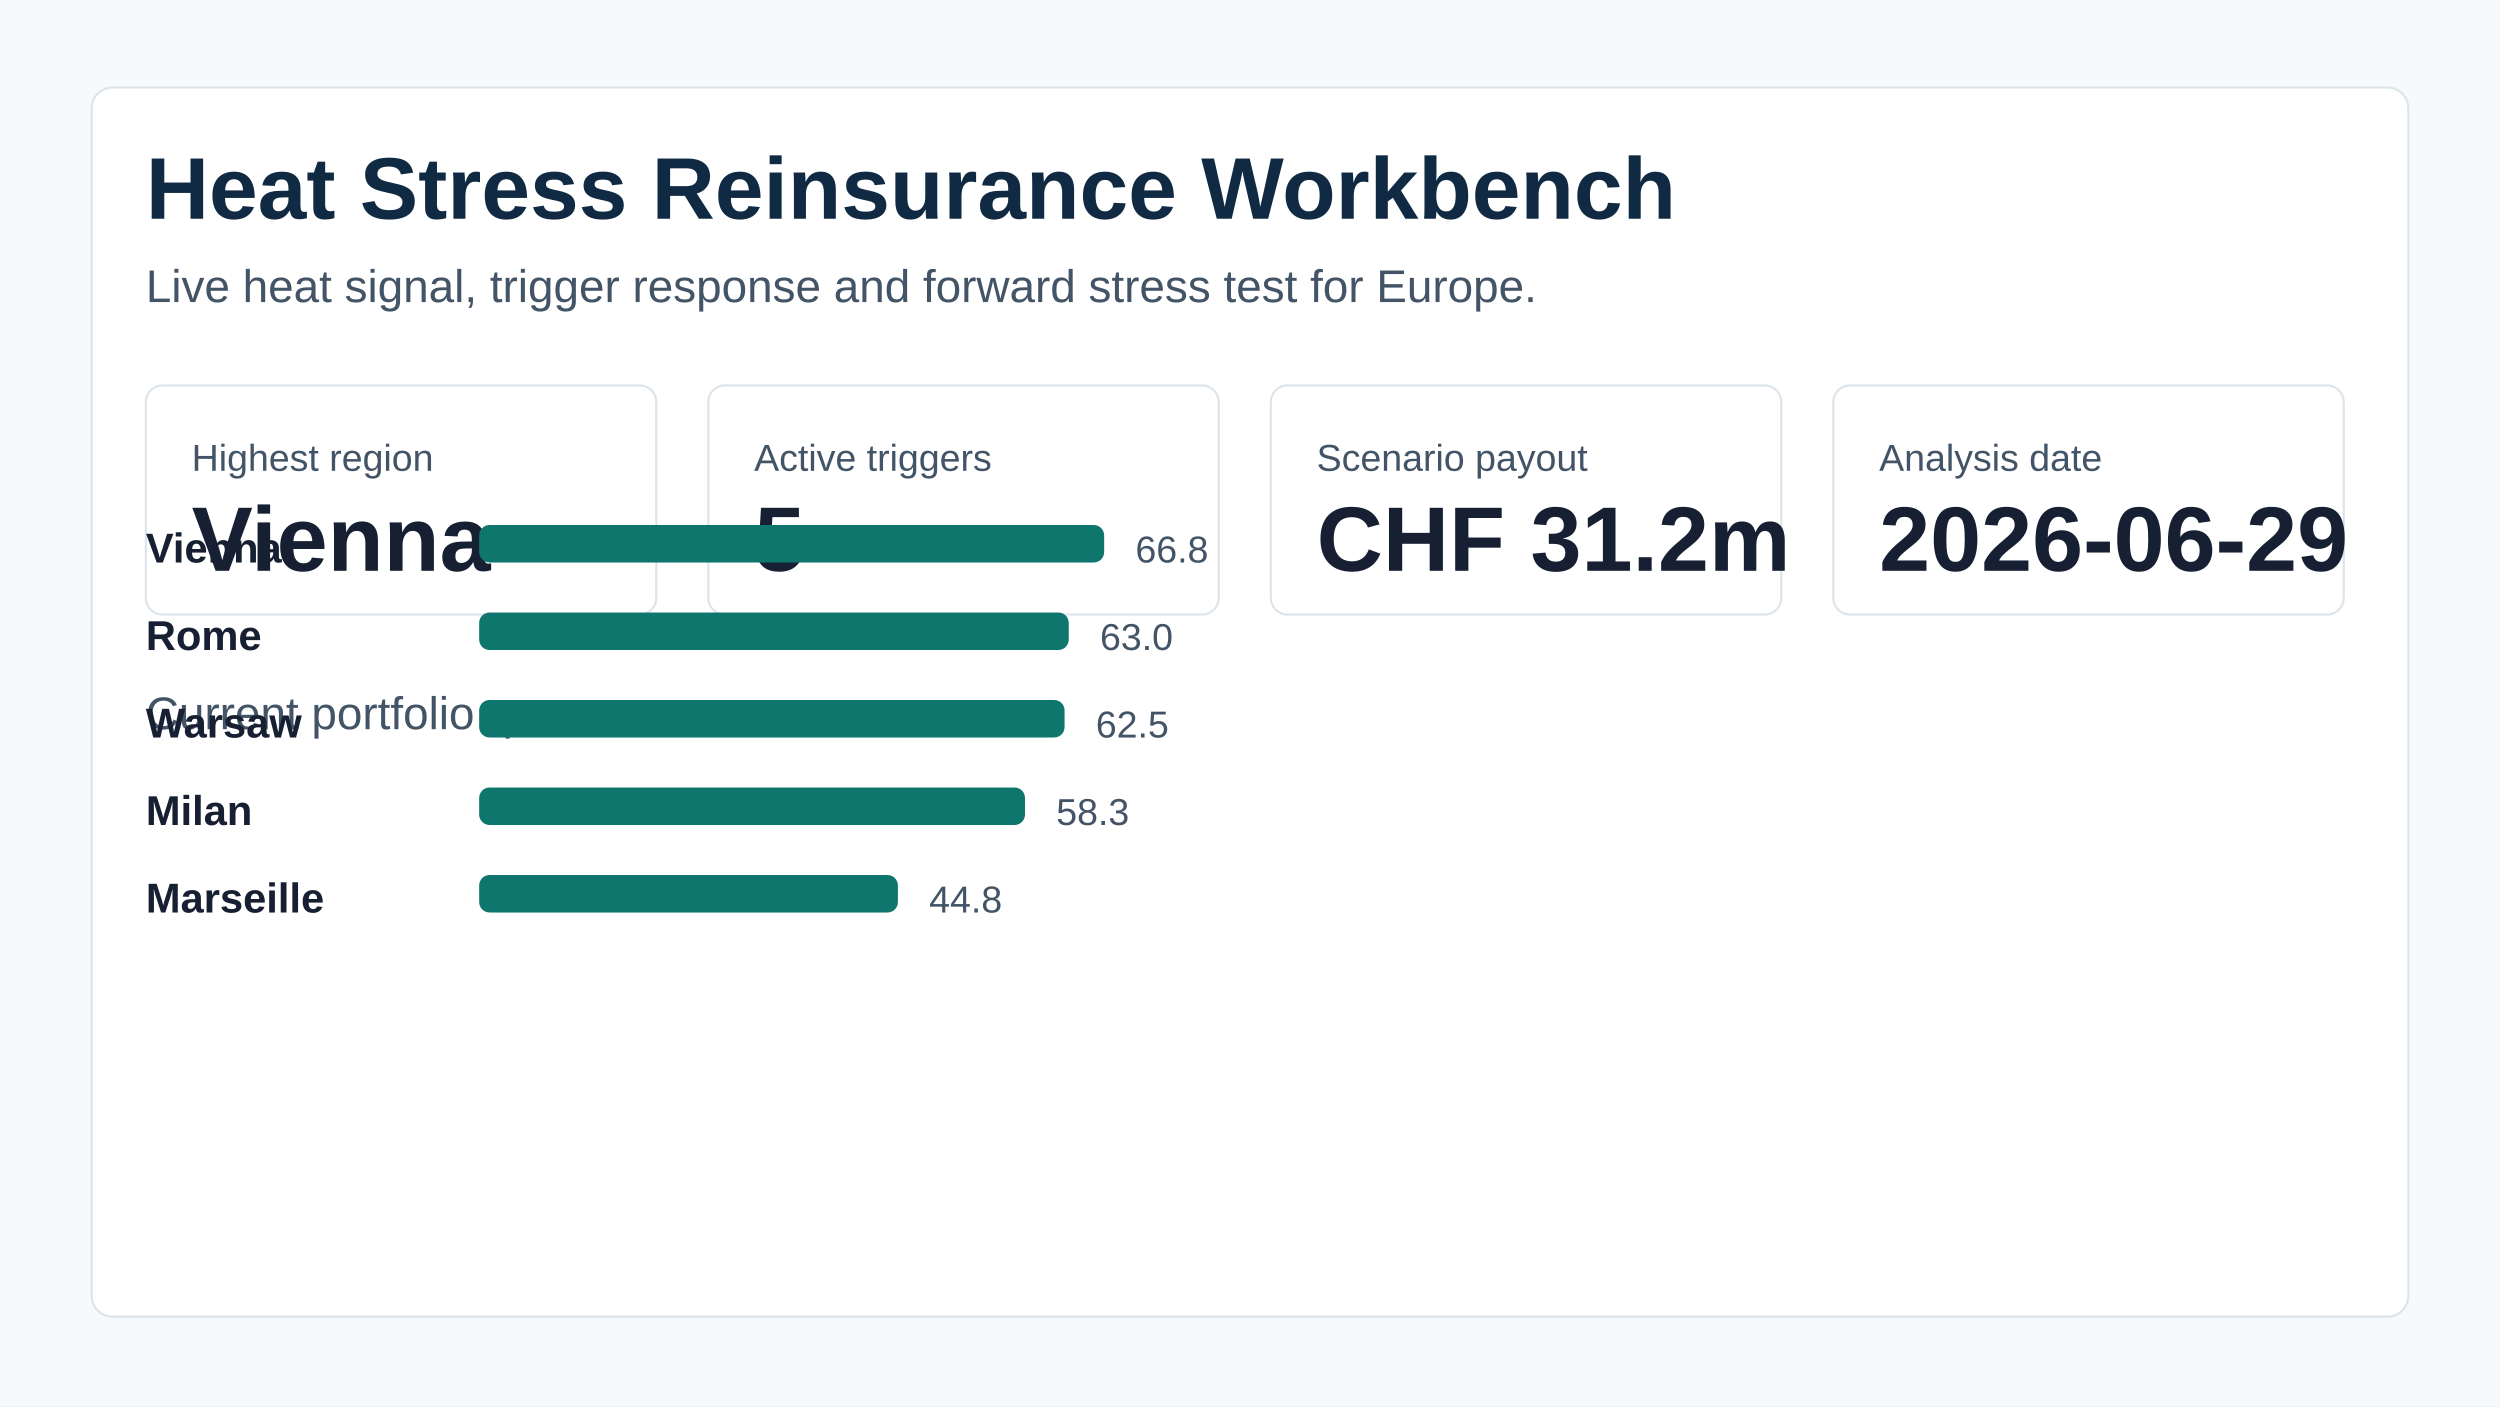
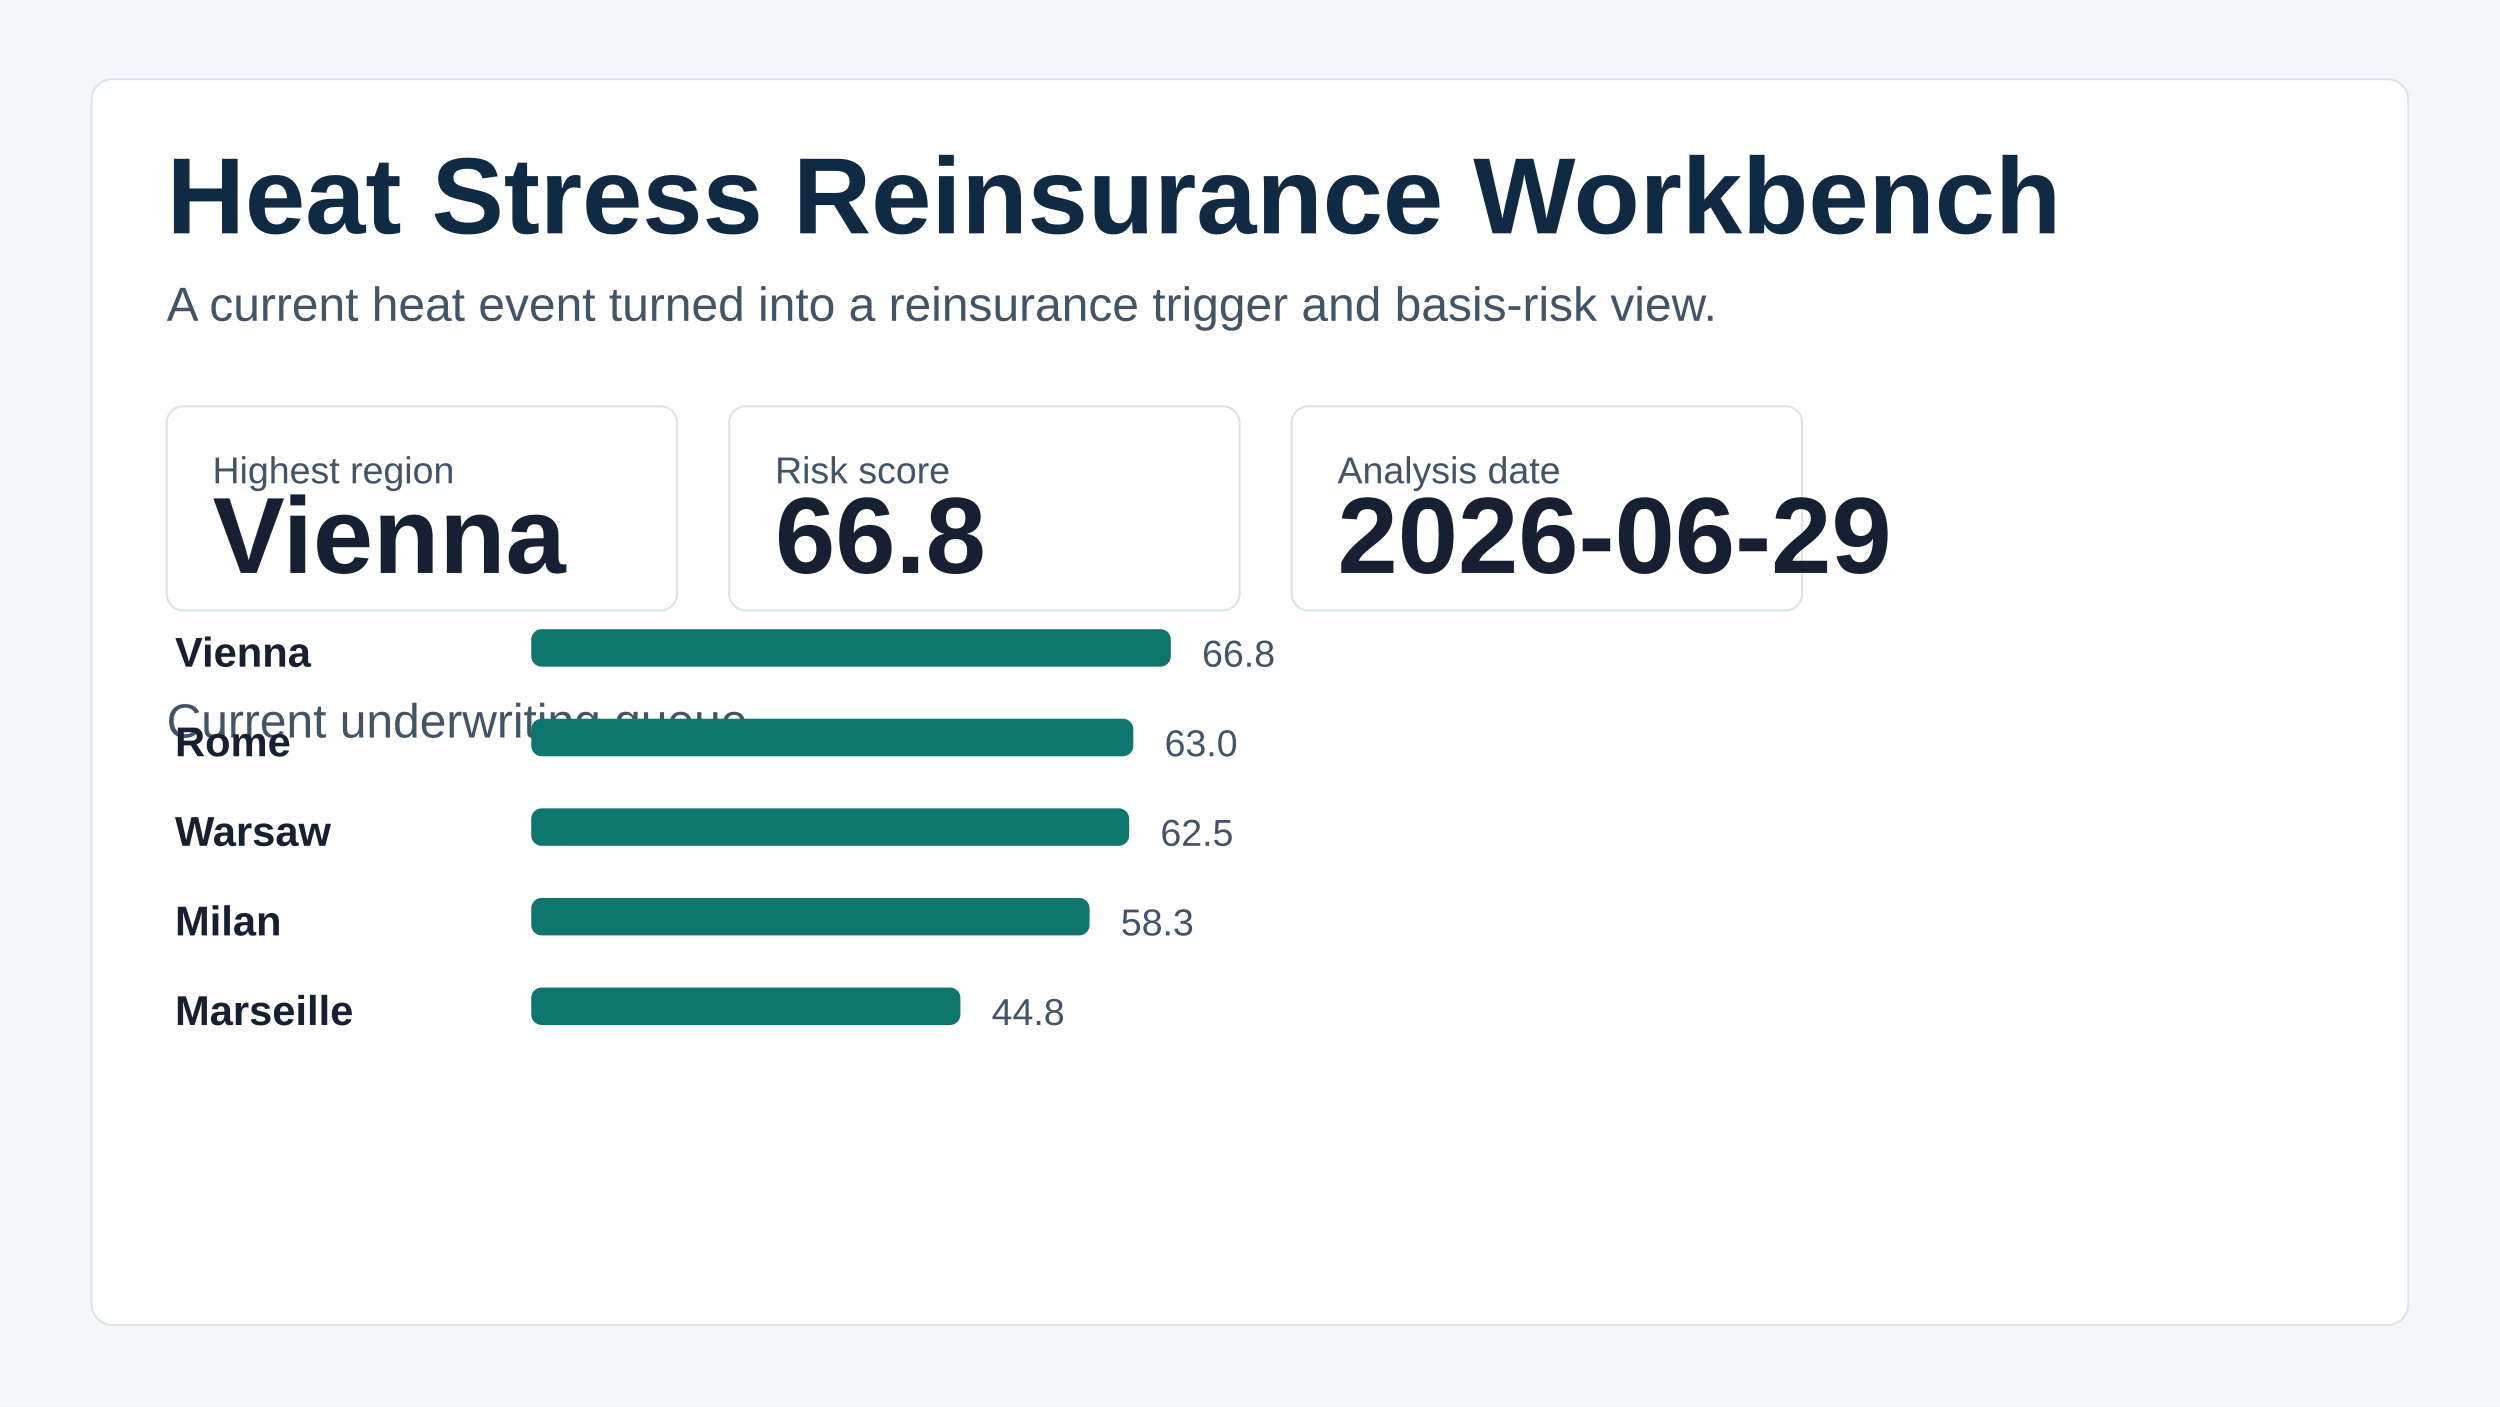
<svg xmlns="http://www.w3.org/2000/svg" width="1200" height="675" viewBox="0 0 1200 675">
  <style>
- .bg { fill: #f7fafc; }
- .card { fill: #ffffff; stroke: #dbe4ea; stroke-width: 1; }
- .title { font: 700 42px Arial, sans-serif; fill: #102a43; }
- .subtitle { font: 400 22px Arial, sans-serif; fill: #425466; }
- .metric { font: 700 44px Arial, sans-serif; fill: #172033; }
- .small { font: 400 18px Arial, sans-serif; fill: #425466; }
- .label { font: 700 20px Arial, sans-serif; fill: #172033; }
+ .bg { fill: #f4f7f9; }
+ .panel { fill: #fff; stroke: #dbe4ea; stroke-width: 1; }
+ .title { font: 700 52px Arial, sans-serif; fill: #102a43; }
+ .copy { font: 400 23px Arial, sans-serif; fill: #425466; }
+ .metric { font: 700 52px Arial, sans-serif; fill: #172033; }
+ .note { font: 400 18px Arial, sans-serif; fill: #425466; }
+ .city { font: 700 20px Arial, sans-serif; fill: #172033; }
</style>
  <rect class="bg" width="1200" height="675" />
-   <rect class="card" x="44" y="42" width="1112" height="590" rx="10" />
-   <text x="70" y="105" class="title">Heat Stress Reinsurance Workbench</text>
-   <text x="70" y="145" class="subtitle">Live heat signal, trigger response and forward stress test for Europe.</text>
-   <rect class="card" x="70" y="185" width="245" height="110" rx="8" />
-   <text x="92" y="226" class="small">Highest region</text>
-   <text x="92" y="274" class="metric">Vienna</text>
-   <rect class="card" x="340" y="185" width="245" height="110" rx="8" />
-   <text x="362" y="226" class="small">Active triggers</text>
-   <text x="362" y="274" class="metric">5</text>
-   <rect class="card" x="610" y="185" width="245" height="110" rx="8" />
-   <text x="632" y="226" class="small">Scenario payout</text>
-   <text x="632" y="274" class="metric">CHF 31.2m</text>
-   <rect class="card" x="880" y="185" width="245" height="110" rx="8" />
-   <text x="902" y="226" class="small">Analysis date</text>
-   <text x="902" y="274" class="metric">2026-06-29</text>
-   <text x="70" y="350" class="subtitle">Current portfolio queue</text>
-   <text x="70" y="270" class="label">Vienna</text>
-   <rect x="230" y="252" width="300" height="18" rx="5" fill="#0f766e" />
-   <text x="545" y="270" class="small">66.8</text>
-   <text x="70" y="312" class="label">Rome</text>
-   <rect x="230" y="294" width="283" height="18" rx="5" fill="#0f766e" />
-   <text x="528" y="312" class="small">63.0</text>
-   <text x="70" y="354" class="label">Warsaw</text>
-   <rect x="230" y="336" width="281" height="18" rx="5" fill="#0f766e" />
-   <text x="526" y="354" class="small">62.5</text>
-   <text x="70" y="396" class="label">Milan</text>
-   <rect x="230" y="378" width="262" height="18" rx="5" fill="#0f766e" />
-   <text x="507" y="396" class="small">58.3</text>
-   <text x="70" y="438" class="label">Marseille</text>
-   <rect x="230" y="420" width="201" height="18" rx="5" fill="#0f766e" />
-   <text x="446" y="438" class="small">44.8</text>
+   <rect class="panel" x="44" y="38" width="1112" height="598" rx="10" />
+   <text x="80" y="112" class="title">Heat Stress Reinsurance Workbench</text>
+   <text x="80" y="154" class="copy">A current heat event turned into a reinsurance trigger and basis-risk view.</text>
+   <rect class="panel" x="80" y="195" width="245" height="98" rx="8" />
+   <text x="102" y="232" class="note">Highest region</text>
+   <text x="102" y="275" class="metric">Vienna</text>
+   <rect class="panel" x="350" y="195" width="245" height="98" rx="8" />
+   <text x="372" y="232" class="note">Risk score</text>
+   <text x="372" y="275" class="metric">66.8</text>
+   <rect class="panel" x="620" y="195" width="245" height="98" rx="8" />
+   <text x="642" y="232" class="note">Analysis date</text>
+   <text x="642" y="275" class="metric">2026-06-29</text>
+   <text x="80" y="354" class="copy">Current underwriting queue</text>
+   <text x="84" y="320" class="city">Vienna</text>
+   <rect x="255" y="302" width="307" height="18" rx="5" fill="#0f766e" />
+   <text x="577" y="320" class="note">66.8</text>
+   <text x="84" y="363" class="city">Rome</text>
+   <rect x="255" y="345" width="289" height="18" rx="5" fill="#0f766e" />
+   <text x="559" y="363" class="note">63.0</text>
+   <text x="84" y="406" class="city">Warsaw</text>
+   <rect x="255" y="388" width="287" height="18" rx="5" fill="#0f766e" />
+   <text x="557" y="406" class="note">62.5</text>
+   <text x="84" y="449" class="city">Milan</text>
+   <rect x="255" y="431" width="268" height="18" rx="5" fill="#0f766e" />
+   <text x="538" y="449" class="note">58.3</text>
+   <text x="84" y="492" class="city">Marseille</text>
+   <rect x="255" y="474" width="206" height="18" rx="5" fill="#0f766e" />
+   <text x="476" y="492" class="note">44.8</text>
</svg>
